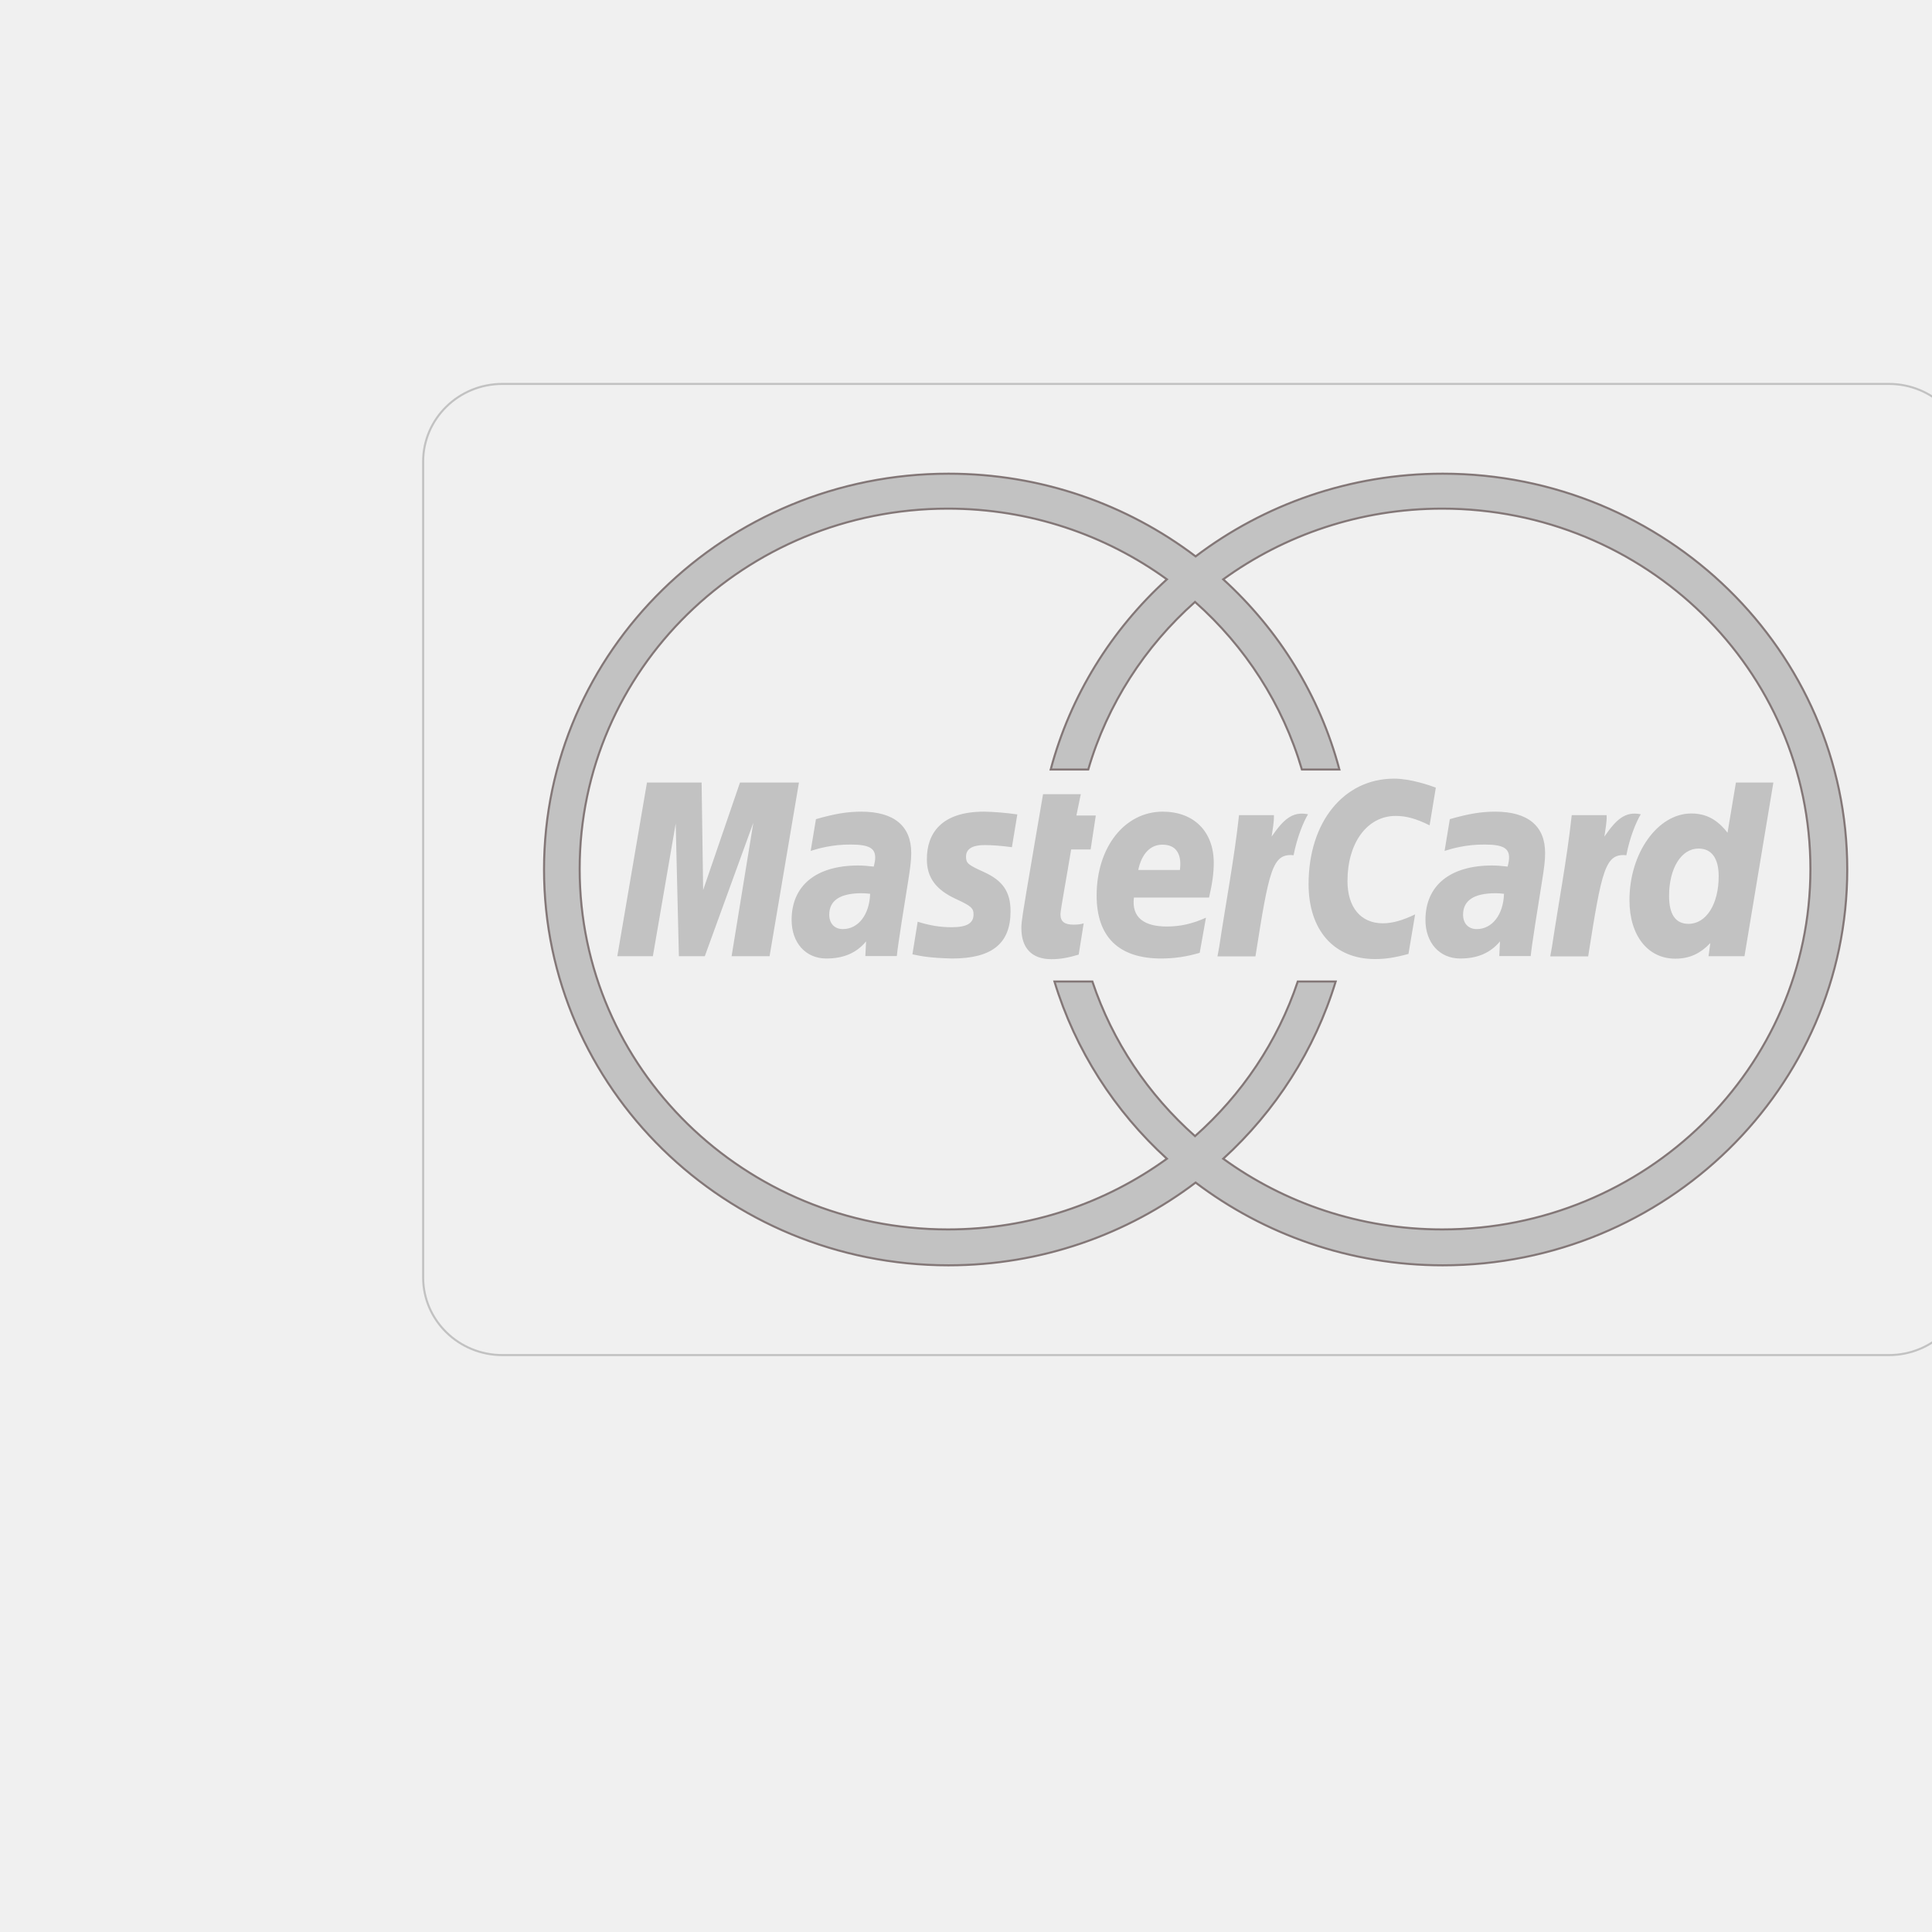
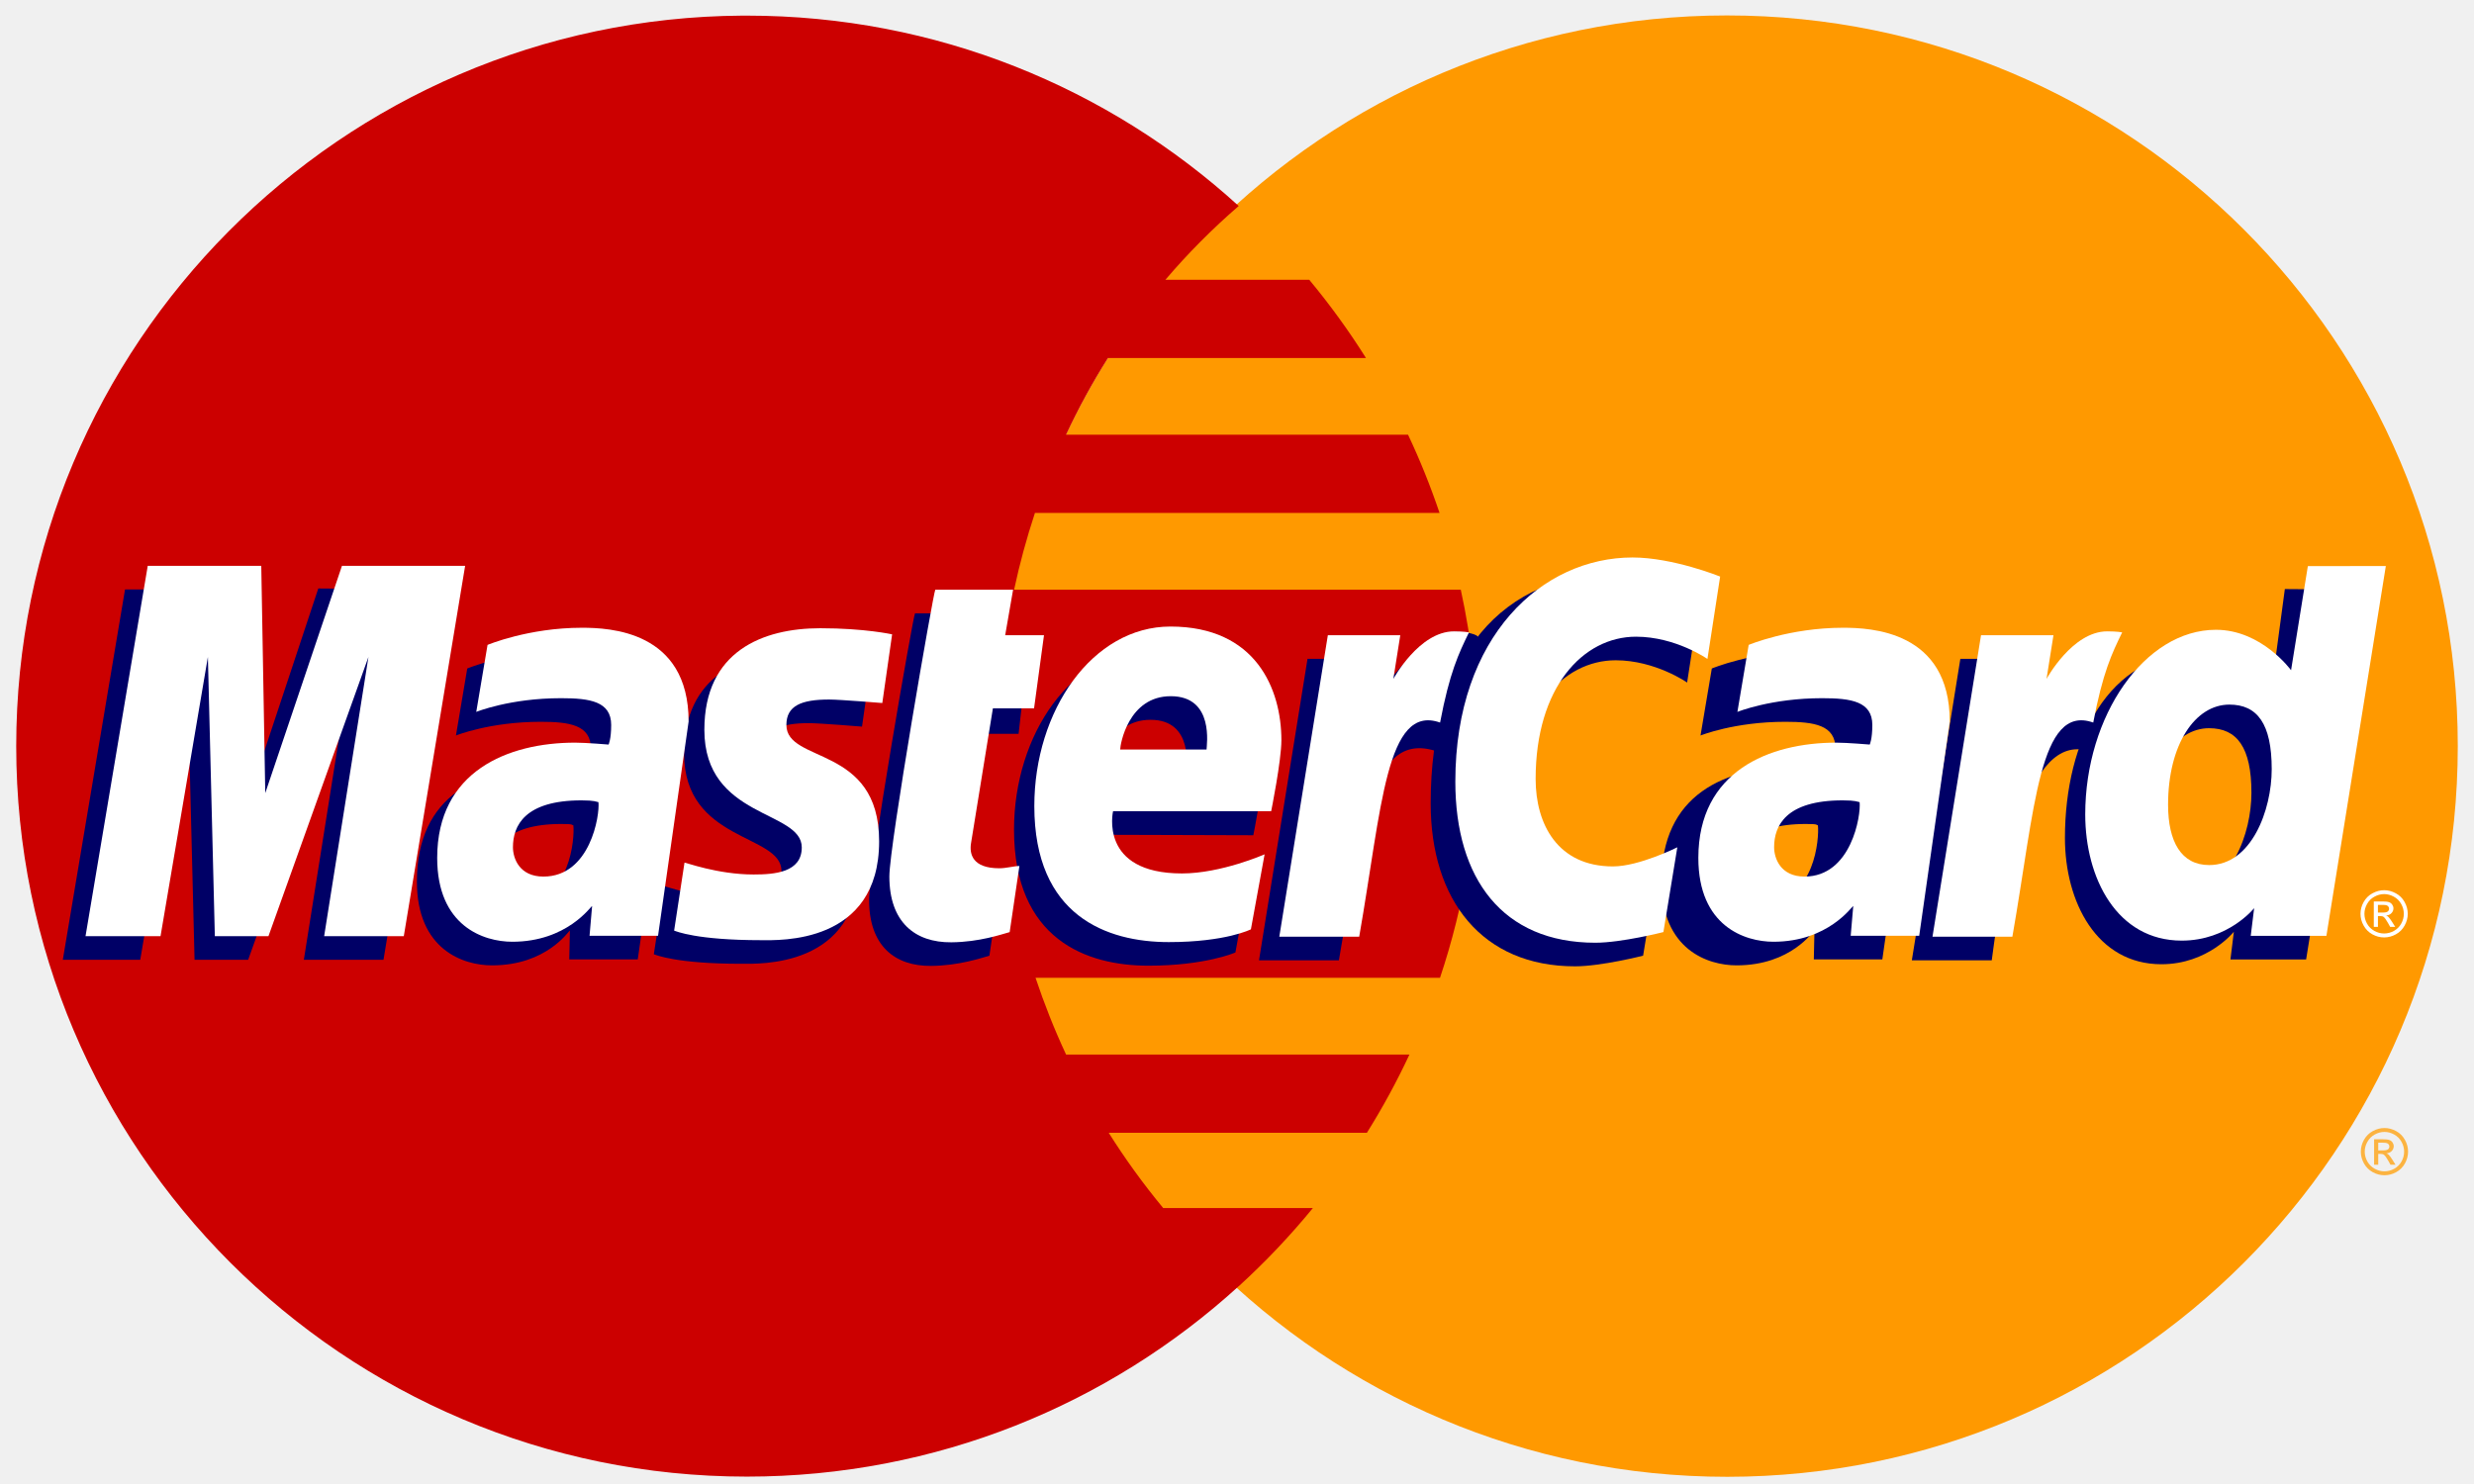
- <svg xmlns="http://www.w3.org/2000/svg" viewBox="-190 -171 936.00 936.00" enableBackground="new 0 0 780 500" version="1.1" xmlSpace="preserve" fill="#000000" transform="matrix(1, 0, 0, 1, 0, 0)">
-   <g id="SVGRepo_bgCarrier" strokeWidth="0" />
-   <g id="SVGRepo_tracerCarrier" strokeLinecap="round" strokeLinejoin="round" stroke="#CCCCCC" strokeWidth="1.56" />
-   <g id="SVGRepo_iconCarrier">
-     <path d="M53.385,15h671.729c21.201,0,38.386,16.853,38.386,37.64v395.22 c0,20.788-17.185,37.64-38.386,37.64H53.385C32.186,485.5,15,468.648,15,447.86V52.64C15,31.853,32.186,15,53.385,15z" fill="none" stroke="#c2c2c2" strokeWidth="17.16" />
-     <path d="m704.94 250.23c0 105.73-87.905 191.78-195.95 191.78-45.065 0-86.609-15.002-119.75-40.09-33.123 25.088-74.667 40.09-119.73 40.09-108.04 0-195.94-86.049-195.94-191.78 0-105.74 87.902-191.74 195.94-191.74 45.065 0 86.61 14.945 119.73 40.069 33.143-25.124 74.687-40.069 119.75-40.069 108.04 0 195.95 86.008 195.95 191.74zm-196.23-174.81c-39.747 0-76.441 12.744-106.09 34.25 26.886 24.488 46.771 56.288 56.271 92.126h-18.16c-9.304-31.684-27.491-59.657-51.777-81.184-24.26 21.527-42.46 49.5-51.729 81.184h-18.188c9.523-35.838 29.407-67.638 56.294-92.126-29.662-21.506-66.342-34.25-106.11-34.25-98.521 0-178.39 78.16-178.39 174.6 0 96.413 79.869 174.6 178.39 174.6 39.767 0 76.447-12.744 106.11-34.248-25.299-23.059-44.385-52.603-54.475-85.856h18.364c9.755 29.118 27.074 54.819 49.734 74.91 22.685-20.091 40.026-45.792 49.782-74.91h18.358c-10.107 33.255-29.188 62.798-54.475 85.856 29.645 21.504 66.339 34.248 106.09 34.248 98.521 0 178.39-78.185 178.39-174.6 1e-3 -96.438-79.868-174.6-178.39-174.6z" fill="#c2c2c2" stroke="#837777" />
-     <path d="m197.07 208.11h-28.565l-17.852 52.083-0.743-52.083h-26.472l-14.371 84.15h17.227l11.064-64.29 1.545 64.29h12.551l23.521-64.674-10.539 64.674h18.398l14.236-84.15zm47.412 84.071h-15.25l0.355-7.101c-4.655 5.606-10.854 8.289-19.277 8.289-9.991 0-16.795-7.635-16.795-18.677 0-16.687 11.866-26.386 32.279-26.386 2.092 0 4.769 0.19 7.506 0.534 0.569-2.277 0.707-3.233 0.707-4.458 0-4.515-3.19-6.218-11.793-6.218-8.992-0.115-16.421 2.087-19.47 3.082 0.195-1.148 2.562-15.385 2.562-15.385 9.151-2.64 15.208-3.635 22.014-3.635 15.797 0 24.167 6.926 24.147 20.053 0.02 3.521-0.568 7.863-1.488 13.588-1.602 9.889-5.024 31.128-5.495 36.312v2e-3zm-12.926-30.165c-1.935-0.193-2.778-0.269-4.107-0.269-10.441 0-15.702 3.498-15.702 10.389 0 4.271 2.582 6.984 6.57 6.984 7.51 0 12.903-6.984 13.239-17.104zm253.85-55.787c-24.383 0-41.435 21.008-41.435 51.09 0 22.347 12.342 36.316 32.147 36.316 5.082 0 9.48-0.651 16.246-2.487l3.226-19.155c-6.081 2.93-11.084 4.325-15.625 4.325-10.694 0-17.149-7.732-17.149-20.496 0-18.54 9.605-31.532 23.348-31.532 5.104 0 9.875 1.302 16.443 4.556l3.011-18.253c-2.695-1.035-12.18-4.364-20.212-4.364zm66.176 85.952h-15.229l0.352-7.101c-4.674 5.606-10.892 8.289-19.301 8.289-9.97 0-16.814-7.635-16.814-18.677 0-16.687 11.908-26.386 32.3-26.386 2.093 0 4.772 0.19 7.513 0.534 0.562-2.277 0.701-3.233 0.701-4.458 0-4.515-3.187-6.218-11.773-6.218-9.011-0.115-16.42 2.087-19.473 3.082 0.177-1.148 2.544-15.385 2.544-15.385 9.168-2.64 15.228-3.635 21.993-3.635 15.82 0 24.19 6.926 24.169 20.053 0.038 3.521-0.566 7.863-1.486 13.588-1.583 9.889-5.021 31.128-5.494 36.312v2e-3zm-12.933-30.165c-1.916-0.193-2.776-0.269-4.126-0.269-10.422 0-15.702 3.498-15.702 10.389 0 4.271 2.583 6.984 6.612 6.984 7.49 0 12.904-6.984 13.216-17.104zm-203.63 14.306c-1.232 0.423-2.854 0.649-4.946 0.649-4.379 0-6.314-1.527-6.314-5.07 0.04-2.179 3.07-18.367 5.183-31.361h9.439l2.505-16.456h-9.406l2.131-10.328h-18.282s-6.919 40.277-7.955 46.647c-1.174 7.291-2.658 15.232-2.544 18.254 0 9.741 5.124 15.042 14.526 15.042 4.267 0 8.19-0.691 13.241-2.22l2.422-15.157zm56.206 14.29c-6.295 1.877-12.36 2.757-18.77 2.757-20.494-0.043-31.166-10.505-31.166-30.539 0-23.384 13.587-40.605 32.025-40.605 15.074 0 24.716 9.625 24.716 24.778 0 5.013-0.685 9.893-2.271 16.84h-36.406c-1.231 9.891 5.263 14.024 15.899 14.024 6.546 0 12.434-1.302 19.003-4.285l-3.03 17.03zm-9.587-40.141c0.118-1.416 1.933-12.249-8.507-12.249-5.828 0-10.01 4.384-11.689 12.249h20.196zm-122.59-5.093c0 8.669 4.26 14.62 13.998 19.117 7.45 3.443 8.603 4.438 8.603 7.56 0 4.243-3.285 6.159-10.578 6.159-5.474 0-10.597-0.806-16.484-2.678 0 0-2.421 15.077-2.54 15.806 4.205 0.882 7.918 1.718 19.161 2.028 19.413 0 28.371-7.254 28.371-22.867 0-9.432-3.736-14.905-12.967-19.061-7.7-3.482-8.6-4.246-8.6-7.441 0-3.713 3.069-5.588 9.032-5.588 3.596 0 8.543 0.384 13.197 1.035l2.622-15.883c-4.772-0.727-11.985-1.339-16.19-1.339-20.588-1e-3 -27.704 10.504-27.625 23.152zm396.1 46.883h-17.418l0.879-6.369c-5.065 5.264-10.243 7.559-16.97 7.559-13.376 0-22.212-11.271-22.212-28.377 0-22.792 13.703-41.963 29.93-41.963 7.121 0 12.553 2.832 17.582 9.32l4.065-24.319h18.147l-14.003 84.149zm-27.1-15.683c8.562 0 14.604-9.514 14.604-23.061 0-8.706-3.42-13.414-9.76-13.414-8.348 0-14.272 9.511-14.272 22.963 0 8.975 3.171 13.512 9.428 13.512zm-56.582-52.672c-2.306 21.164-6.394 42.613-9.58 63.815l-0.842 4.61h18.38c6.589-41.845 8.19-50.016 18.495-48.984 1.64-8.591 4.69-16.07 6.997-19.858-7.717-1.573-12.023 2.715-17.631 10.81 0.447-3.522 1.25-6.909 1.075-10.393h-16.894zm-161.19 0c-2.312 21.164-6.416 42.613-9.603 63.815l-0.843 4.61h18.398c6.59-41.845 8.173-50.016 18.476-48.984 1.662-8.591 4.731-16.07 7.002-19.858-7.686-1.573-12.021 2.715-17.638 10.81 0.45-3.522 1.249-6.909 1.095-10.393h-16.887z" fill="#c2c2c2" />
+ <svg xmlns="http://www.w3.org/2000/svg" version="1.1" id="Layer_1" x="0px" y="0px" width="300px" height="180px" viewBox="0 0 300 180" style="enable-background:new 0 0 300 180;" xml:space="preserve">
+   <g id="layer1">
+     <g id="g10305">
+       <path id="path2268" style="fill:#FF9900;" d="M298.032,90.5c0.014,48.936-39.646,88.614-88.582,88.627    c-48.937,0.012-88.614-39.646-88.627-88.582c0-0.016,0-0.029,0-0.045c-0.013-48.935,39.647-88.615,88.581-88.628    c48.937-0.013,88.615,39.647,88.628,88.583C298.032,90.47,298.032,90.484,298.032,90.5z" />
+       <path id="path1350" style="fill:#CC0000;" d="M90.001,1.895C41.355,2.204,1.967,41.781,1.967,90.5    c0,48.909,39.695,88.604,88.605,88.604c22.955,0,43.879-8.748,59.624-23.086c-0.001,0-0.003-0.002-0.007-0.004h0.019    c3.224-2.938,6.231-6.108,8.995-9.488H141.05c-2.424-2.928-4.627-5.979-6.606-9.127h31.308c1.904-3.047,3.628-6.211,5.158-9.488    h-41.635c-1.419-3.042-2.651-6.153-3.703-9.309h49.045c2.956-8.832,4.56-18.281,4.56-28.103c0-6.512-0.706-12.861-2.042-18.974    h-54.164c0.671-3.146,1.518-6.254,2.528-9.308h49.063c-1.097-3.25-2.371-6.417-3.82-9.487H129.27    c1.496-3.196,3.191-6.305,5.084-9.307h31.285c-2.082-3.317-4.386-6.486-6.877-9.488h-17.443c2.697-3.174,5.666-6.163,8.889-8.95    c-15.746-14.34-36.676-23.09-59.636-23.09C90.381,1.895,90.192,1.894,90.001,1.895z" />
+       <path id="use9412" style="fill:#FCB340;" d="M289.143,136.82c0.482,0,0.951,0.125,1.409,0.371c0.46,0.246,0.814,0.601,1.07,1.062    c0.256,0.456,0.384,0.937,0.384,1.435c0,0.492-0.127,0.968-0.379,1.424c-0.251,0.455-0.605,0.81-1.061,1.063    c-0.451,0.249-0.928,0.375-1.424,0.375s-0.972-0.126-1.426-0.375c-0.455-0.254-0.807-0.607-1.063-1.063    c-0.252-0.456-0.377-0.932-0.377-1.424c0-0.498,0.127-0.979,0.384-1.435c0.258-0.461,0.614-0.813,1.071-1.062    C288.193,136.945,288.662,136.82,289.143,136.82 M289.143,137.295c-0.401,0-0.793,0.104-1.176,0.311    c-0.38,0.207-0.677,0.5-0.891,0.888c-0.217,0.382-0.325,0.778-0.325,1.194c0,0.412,0.106,0.81,0.315,1.188    c0.214,0.377,0.51,0.673,0.888,0.885c0.381,0.211,0.776,0.315,1.188,0.315c0.414,0,0.81-0.104,1.189-0.315    c0.378-0.212,0.673-0.508,0.884-0.885c0.209-0.378,0.313-0.775,0.313-1.188c0-0.416-0.106-0.813-0.321-1.194    c-0.213-0.388-0.511-0.681-0.894-0.888C289.934,137.398,289.544,137.295,289.143,137.295 M287.887,141.27v-3.082h1.062    c0.36,0,0.622,0.028,0.784,0.088c0.162,0.057,0.291,0.154,0.388,0.297c0.095,0.141,0.144,0.291,0.144,0.451    c0,0.226-0.08,0.422-0.242,0.588c-0.158,0.166-0.373,0.261-0.639,0.281c0.109,0.045,0.196,0.102,0.264,0.164    c0.125,0.12,0.275,0.323,0.455,0.61l0.375,0.603h-0.606l-0.272-0.485c-0.215-0.382-0.388-0.62-0.521-0.718    c-0.091-0.069-0.224-0.105-0.397-0.105h-0.293v1.311h-0.5 M288.385,139.535h0.604c0.288,0,0.483-0.044,0.588-0.129    c0.106-0.088,0.159-0.2,0.159-0.342c0-0.092-0.024-0.174-0.075-0.244c-0.052-0.073-0.122-0.125-0.213-0.162    c-0.089-0.035-0.255-0.055-0.497-0.055h-0.564v0.932" />
+     </g>
+     <g id="g16480">
+       <g id="g13802" transform="translate(-13.74405,15.9939)">
+         <path id="path13804" style="fill:#000066;" d="M133.719,99.926l1.18-8.02c-0.645,0-1.593,0.279-2.431,0.279     c-3.284,0-3.694-1.755-3.436-3.037l3.236-16.13h4.992l1.029-9.103h-4.705l0.958-5.516H124.7     c-0.208,0.208-5.568,31.022-5.568,34.776c0,5.555,3.118,8.027,7.516,7.988C130.09,101.134,132.773,100.181,133.719,99.926z" />
+         <path id="path13806" style="fill:#000066;" d="M136.706,84.638c0,13.332,8.799,16.499,16.297,16.499     c6.921,0,10.55-1.604,10.55-1.604l1.662-9.1c0,0-5.848,2.378-10.601,2.378c-10.131,0-8.355-7.554-8.355-7.554l19.463,0.059     c0,0,1.239-6.111,1.239-8.602c0-6.217-3.387-13.849-13.745-13.849C143.73,62.867,136.706,73.088,136.706,84.638z M153.252,71.313     c5.324,0,4.342,5.984,4.342,6.469H147.12C147.12,77.162,148.109,71.313,153.252,71.313z" />
+         <path id="path13808" style="fill:#000066;" d="M212.99,99.923l1.689-10.284c0,0-4.632,2.321-7.807,2.321     c-6.693,0-9.378-5.11-9.378-10.601c0-11.137,5.758-17.265,12.168-17.265c4.808,0,8.665,2.699,8.665,2.699l1.54-9.993     c0,0-4.554-3.289-9.456-3.308c-14.745-0.058-23.182,10.208-23.182,27.955c0,11.763,6.248,19.768,17.506,19.768     C207.918,101.215,212.99,99.923,212.99,99.923z" />
+         <path id="path13810" style="fill:#000066;" d="M81.83,63.012c-6.469,0-11.427,2.079-11.427,2.079l-1.37,8.127     c0,0,4.093-1.663,10.281-1.663c3.513,0,6.083,0.395,6.083,3.25c0,1.734-0.314,2.374-0.314,2.374s-2.772-0.231-4.056-0.231     c-9.21,0-16.729,3.482-16.729,13.98c0,8.273,5.623,10.17,9.108,10.17c6.657,0,9.292-4.203,9.444-4.215l-0.077,3.488     c0,0,8.306,0,8.307,0l3.706-25.98C94.786,63.366,85.17,63.012,81.83,63.012z M83.268,84.108c0.181,1.586-0.41,9.086-6.092,9.086     c-2.93,0-3.691-2.24-3.691-3.562c0-2.584,1.403-5.683,8.315-5.683C83.41,83.949,82.997,84.065,83.268,84.108z" />
+         <path id="path13812" style="fill:#000066;" d="M103.615,100.906c2.125,0,14.272,0.541,14.272-11.994     c0-11.721-11.244-9.404-11.244-14.114c0-2.342,1.833-3.08,5.184-3.08c1.329,0,6.447,0.423,6.447,0.423l1.189-8.33     c0,0.001-3.312-0.741-8.704-0.741c-6.979,0-14.063,2.786-14.063,12.318c0,10.802,11.812,9.717,11.812,14.267     c0,3.037-3.3,3.287-5.844,3.287c-4.401,0-8.363-1.511-8.377-1.438l-1.259,8.245C93.257,99.819,95.702,100.906,103.615,100.906z" />
+         <path id="path13814" style="fill:#000066;" d="M290.807,55.455l-1.705,12.709c0,0-3.553-4.905-9.112-4.905     c-10.459,0-15.849,10.423-15.849,22.396c0,7.73,3.844,15.307,11.699,15.307c5.651,0,8.784-3.941,8.784-3.941l-0.415,3.365h9.178     l7.207-44.862L290.807,55.455z M286.755,80.156c0,4.983-2.468,11.64-7.581,11.64c-3.396,0-4.988-2.851-4.988-7.324     c0-7.315,3.285-12.14,7.432-12.14C285.012,72.332,286.755,74.662,286.755,80.156z" />
+         <path id="path13816" style="fill:#000066;" d="M30.749,100.423l5.743-33.87l0.844,33.87h6.499l12.125-33.87l-5.371,33.87h9.658     l7.437-44.922l-15.342-0.117l-9.126,27.504l-0.25-27.387h-14.06l-7.544,44.922H30.749L30.749,100.423z" />
+         <path id="path13818" style="fill:#000066;" d="M176.101,100.487c2.746-15.615,3.724-27.947,11.732-25.393     c1.15-6.044,3.891-11.3,5.143-13.858c0,0-0.396-0.589-2.871-0.589c-4.225,0-9.866,8.574-9.866,8.574l0.843-5.301h-8.786     l-5.884,36.566H176.101z" />
+         <g id="use14699" transform="translate(845.3001,0)">
+           <path id="path13810_1_" style="fill:#000066;" d="M-612.55,63.012c-6.472,0-11.43,2.079-11.43,2.079l-1.369,8.127      c0,0,4.095-1.663,10.28-1.663c3.514,0,6.083,0.395,6.083,3.25c0,1.734-0.313,2.374-0.313,2.374s-2.771-0.231-4.055-0.231      c-9.211,0-16.729,3.482-16.729,13.98c0,8.273,5.622,10.17,9.107,10.17c6.655,0,9.292-4.203,9.443-4.215l-0.078,3.488h8.309      l3.705-25.98C-599.596,63.366-609.212,63.012-612.55,63.012z M-611.114,84.108c0.18,1.586-0.411,9.086-6.092,9.086      c-2.932,0-3.692-2.24-3.692-3.562c0-2.584,1.402-5.683,8.315-5.683C-610.972,83.949-611.384,84.065-611.114,84.108z" />
+         </g>
+         <path id="use14701" style="fill:#000066;" d="M255.266,100.487c1.508-11.488,4.299-27.616,11.731-25.393     c1.149-6.044,0.041-6.028-2.433-6.028c-4.228,0-5.164,0.154-5.164,0.154l0.844-5.301h-8.785l-5.884,36.567H255.266     L255.266,100.487z" />
+       </g>
+       <g id="g10289">
+         <path id="path4157" style="fill:#FFFFFF;" d="M122.434,113.059l1.181-8.019c-0.645,0-1.594,0.276-2.431,0.276     c-3.284,0-3.646-1.746-3.437-3.037l2.653-16.362h4.991l1.205-8.87h-4.706l0.958-5.516h-9.434     c-0.208,0.208-5.569,31.023-5.569,34.775c0,5.555,3.119,8.029,7.517,7.989C118.806,114.266,121.488,113.313,122.434,113.059z" />
+         <path id="path4155" style="fill:#FFFFFF;" d="M125.423,97.77c0,13.332,8.8,16.5,16.297,16.5c6.92,0,9.965-1.547,9.965-1.547     l1.662-9.099c0,0-5.264,2.319-10.018,2.319c-10.13,0-8.356-7.553-8.356-7.553h19.172c0,0,1.238-6.113,1.238-8.604     c0-6.216-3.094-13.79-13.452-13.79C132.445,75.998,125.423,86.219,125.423,97.77z M141.967,84.445     c5.324,0,4.342,5.983,4.342,6.467h-10.474C135.835,90.294,136.825,84.445,141.967,84.445z" />
+         <path id="path4151" style="fill:#FFFFFF;" d="M201.707,113.055l1.688-10.285c0,0-4.629,2.321-7.806,2.321     c-6.692,0-9.376-5.11-9.376-10.6c0-11.137,5.758-17.264,12.168-17.264c4.807,0,8.665,2.699,8.665,2.699l1.54-9.993     c0,0-5.721-2.315-10.625-2.315c-10.891,0-21.486,9.448-21.486,27.192c0,11.766,5.721,19.537,16.979,19.537     C196.637,114.348,201.707,113.055,201.707,113.055z" />
+         <path id="path4149" style="fill:#FFFFFF;" d="M70.547,76.143c-6.469,0-11.428,2.079-11.428,2.079l-1.369,8.127     c0,0,4.093-1.663,10.28-1.663c3.513,0,6.083,0.395,6.083,3.25c0,1.734-0.315,2.374-0.315,2.374s-2.771-0.232-4.054-0.232     c-8.159,0-16.73,3.482-16.73,13.98c0,8.272,5.623,10.17,9.108,10.17c6.656,0,9.525-4.319,9.678-4.332l-0.311,3.605h8.307     l3.706-25.981C83.502,76.498,73.887,76.143,70.547,76.143z M72.568,97.297c0.18,1.587-0.995,9.026-6.675,9.026     c-2.93,0-3.692-2.238-3.692-3.562c0-2.582,1.403-5.682,8.316-5.682C72.125,97.081,72.297,97.253,72.568,97.297z" />
+         <path id="path4145" style="fill:#FFFFFF;" d="M92.331,114.038c2.125,0,14.273,0.54,14.273-11.995     c0-11.719-11.245-9.404-11.245-14.112c0-2.344,1.833-3.082,5.183-3.082c1.33,0,6.447,0.423,6.447,0.423l1.19-8.33     c0,0.001-3.312-0.741-8.704-0.741c-6.979,0-14.063,2.786-14.063,12.318c0,10.801,11.812,9.717,11.812,14.267     c0,3.037-3.3,3.284-5.843,3.284c-4.401,0-8.364-1.51-8.378-1.438l-1.258,8.246C81.973,112.948,84.417,114.038,92.331,114.038z" />
+         <path id="path4139" style="fill:#FFFFFF;" d="M279.852,68.668l-2.035,12.627c0,0-3.551-4.905-9.11-4.905     c-8.644,0-15.849,10.422-15.849,22.397c0,7.73,3.843,15.304,11.699,15.304c5.651,0,8.784-3.94,8.784-3.94l-0.415,3.365h9.176     l7.207-44.863L279.852,68.668z M275.471,93.288c0,4.983-2.467,11.639-7.582,11.639c-3.395,0-4.986-2.85-4.986-7.323     c0-7.314,3.285-12.14,7.43-12.14C273.729,85.463,275.471,87.796,275.471,93.288z" />
+         <path id="path4133" style="fill:#FFFFFF;" d="M19.466,113.555l5.743-33.87l0.843,33.87h6.5l12.125-33.87l-5.371,33.87h9.658     l7.438-44.923H41.467l-9.301,27.563l-0.484-27.563H17.915l-7.545,44.923H19.466z" />
+         <path id="path4131" style="fill:#FFFFFF;" d="M164.818,113.617c2.746-15.616,3.255-28.296,9.808-25.975     c1.147-6.044,2.254-8.382,3.506-10.94c0,0-0.587-0.123-1.819-0.123c-4.225,0-7.355,5.772-7.355,5.772l0.841-5.301h-8.784     l-5.885,36.567H164.818z" />
+         <g id="use8523" transform="translate(847.0062,0)">
+           <path id="path4149_1_" style="fill:#FFFFFF;" d="M-623.531,76.143c-6.469,0-11.428,2.079-11.428,2.079l-1.368,8.127      c0,0,4.093-1.663,10.28-1.663c3.513,0,6.081,0.395,6.081,3.25c0,1.734-0.313,2.374-0.313,2.374s-2.771-0.232-4.055-0.232      c-8.158,0-16.729,3.482-16.729,13.98c0,8.272,5.622,10.17,9.107,10.17c6.656,0,9.525-4.319,9.677-4.332l-0.309,3.605      c0,0,8.304,0,8.307,0l3.705-25.981C-610.575,76.498-620.191,76.143-623.531,76.143z M-621.507,97.297      c0.18,1.587-0.996,9.026-6.678,9.026c-2.93,0-3.69-2.238-3.69-3.562c0-2.582,1.403-5.682,8.315-5.682      C-621.952,97.081-621.781,97.253-621.507,97.297z" />
+         </g>
+         <g id="use8525" transform="translate(442.2857,0)">
+           <path id="path4131_1_" style="fill:#FFFFFF;" d="M-198.263,113.617c2.747-15.616,3.256-28.296,9.807-25.975      c1.149-6.044,2.257-8.382,3.508-10.94c0,0-0.587-0.123-1.819-0.123c-4.225,0-7.355,5.772-7.355,5.772l0.841-5.301h-8.784      l-5.885,36.567H-198.263z" />
+         </g>
+         <path id="text9407" style="fill:#FFFFFF;" d="M289.105,107.975c0.479,0,0.951,0.123,1.406,0.373     c0.459,0.242,0.816,0.598,1.072,1.059c0.257,0.458,0.383,0.935,0.383,1.434c0,0.493-0.126,0.969-0.379,1.424     c-0.251,0.455-0.604,0.812-1.059,1.063c-0.454,0.25-0.93,0.376-1.424,0.376c-0.498,0-0.974-0.126-1.429-0.376     c-0.454-0.253-0.806-0.608-1.058-1.063c-0.256-0.455-0.381-0.931-0.381-1.424c0-0.499,0.127-0.976,0.384-1.434     c0.258-0.461,0.616-0.815,1.073-1.059C288.154,108.098,288.626,107.975,289.105,107.975 M289.105,108.447     c-0.401,0-0.793,0.104-1.176,0.313c-0.382,0.204-0.679,0.499-0.894,0.885c-0.214,0.381-0.322,0.78-0.322,1.194     s0.104,0.81,0.313,1.188c0.213,0.377,0.509,0.673,0.891,0.886c0.378,0.208,0.773,0.313,1.188,0.313     c0.412,0,0.81-0.105,1.188-0.313c0.378-0.213,0.674-0.509,0.884-0.886c0.211-0.381,0.314-0.774,0.314-1.188     s-0.107-0.813-0.321-1.194c-0.213-0.386-0.51-0.681-0.894-0.885C289.896,108.552,289.507,108.447,289.105,108.447      M287.85,112.423v-3.083h1.061c0.361,0,0.625,0.029,0.785,0.088c0.162,0.055,0.289,0.154,0.388,0.297     c0.097,0.142,0.146,0.291,0.146,0.451c0,0.225-0.082,0.422-0.244,0.588c-0.158,0.166-0.371,0.262-0.637,0.28     c0.106,0.046,0.194,0.101,0.262,0.163c0.123,0.122,0.275,0.326,0.455,0.611l0.377,0.604h-0.609l-0.271-0.485     c-0.216-0.383-0.389-0.621-0.521-0.718c-0.091-0.071-0.224-0.106-0.399-0.106h-0.291v1.311L287.85,112.423 M288.348,110.688     h0.604c0.289,0,0.484-0.043,0.588-0.129c0.105-0.084,0.16-0.199,0.16-0.342c0-0.091-0.025-0.173-0.075-0.242     c-0.051-0.074-0.122-0.127-0.213-0.164c-0.091-0.035-0.254-0.053-0.498-0.053h-0.565V110.688" />
+       </g>
+     </g>
  </g>
</svg>
